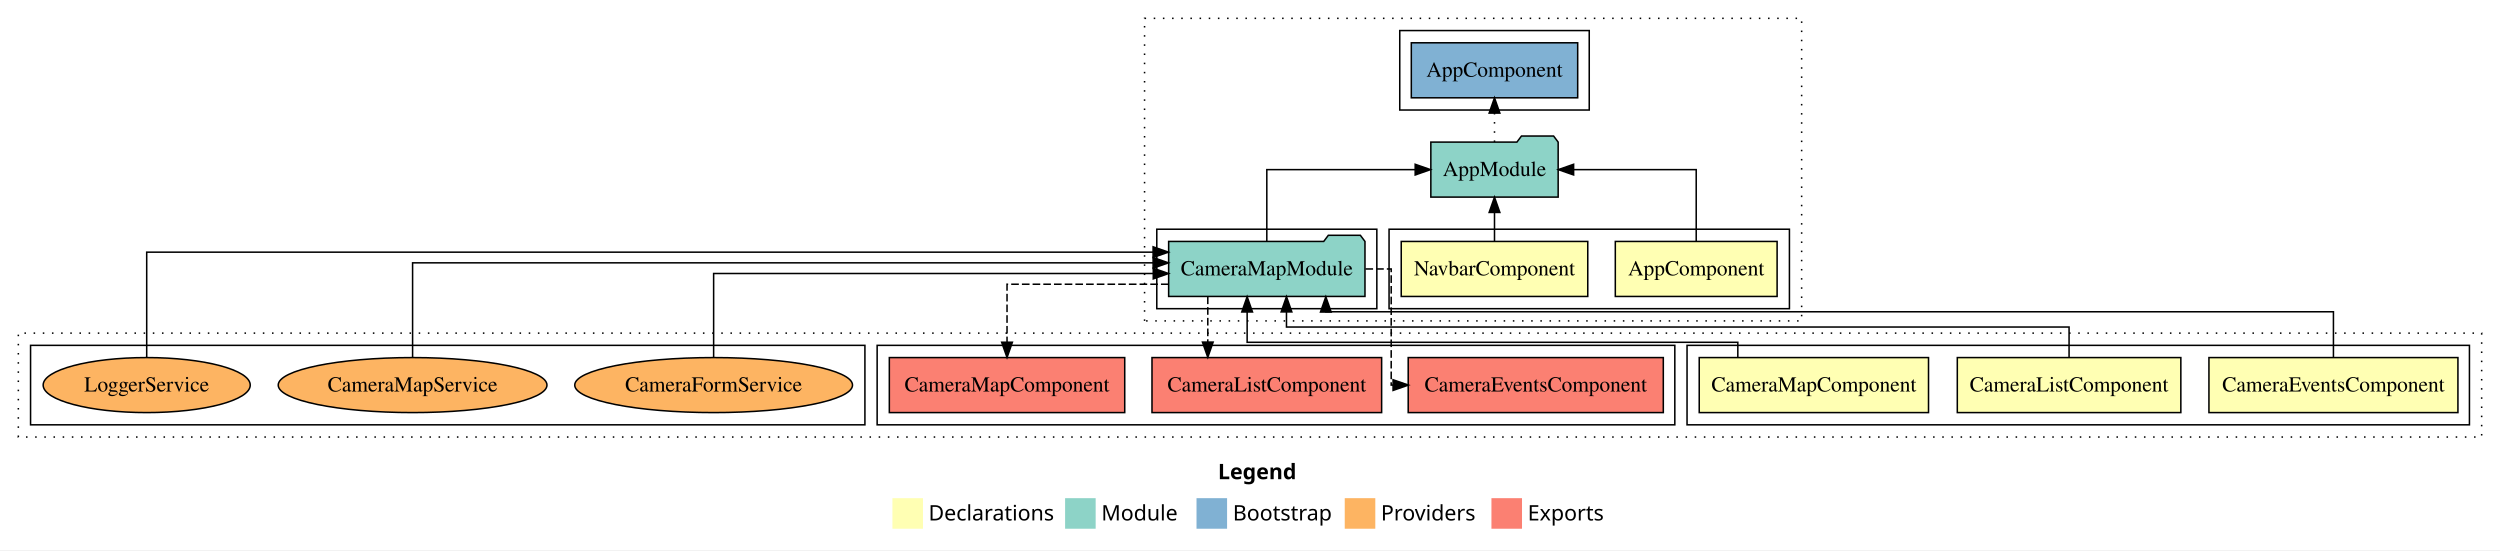
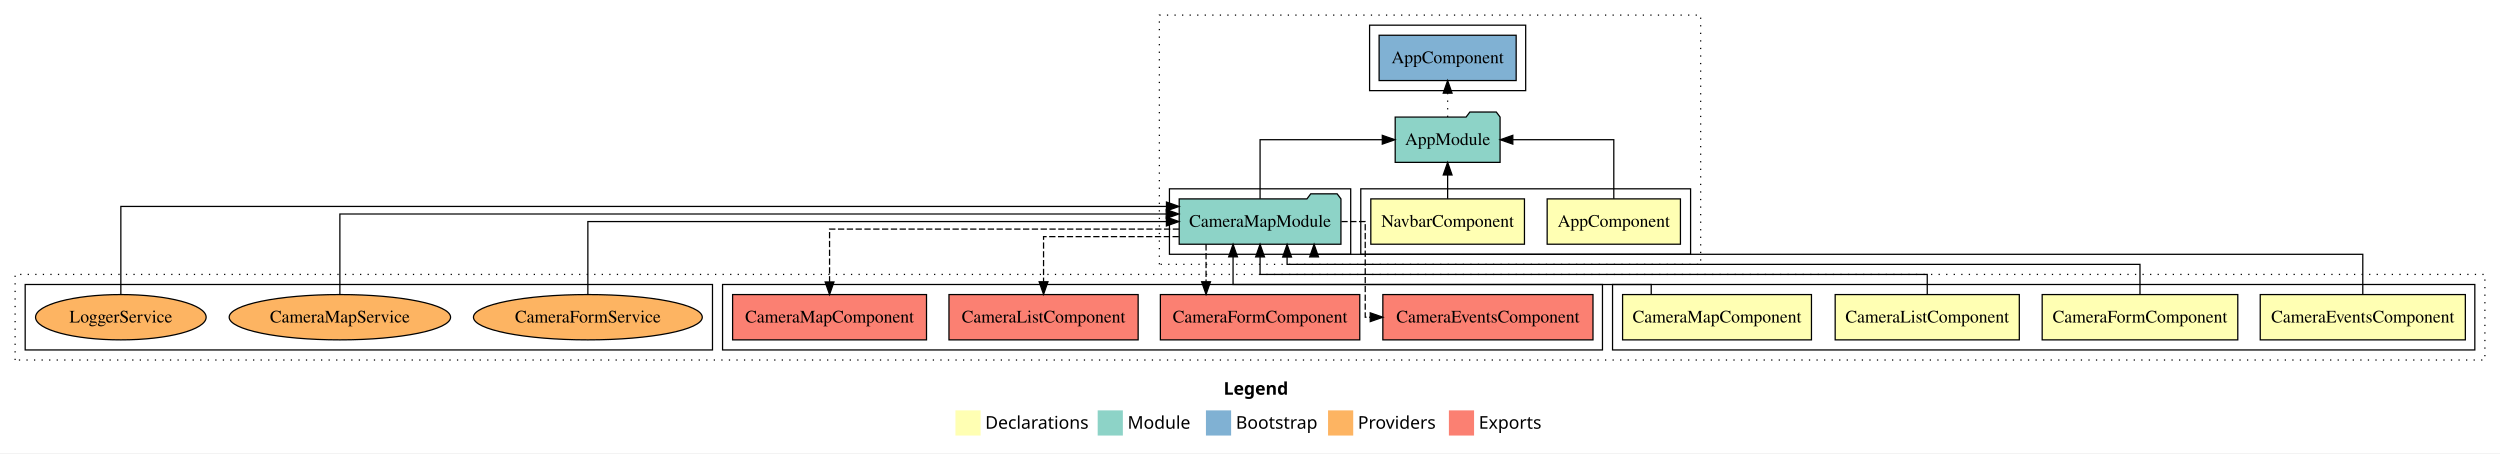
- <svg xmlns="http://www.w3.org/2000/svg" width="1636pt" height="360pt" viewBox="0.00 0.00 1636.00 360.00">
+ <svg xmlns="http://www.w3.org/2000/svg" width="1986pt" height="360pt" viewBox="0.00 0.00 1986.00 360.00">
  <g id="graph0" class="graph" transform="scale(1 1) rotate(0) translate(4 356)">
-     <polygon fill="white" stroke="transparent" points="-4,4 -4,-356 1632,-356 1632,4 -4,4" />
-     <text text-anchor="start" x="793.01" y="-42.4" font-family="sans-serif" font-weight="bold" font-size="14.00">Legend</text>
-     <polygon fill="#ffffb3" stroke="transparent" points="580,-10 580,-30 600,-30 600,-10 580,-10" />
-     <text text-anchor="start" x="603.63" y="-15.4" font-family="sans-serif" font-size="14.00">  Declarations</text>
-     <polygon fill="#8dd3c7" stroke="transparent" points="693,-10 693,-30 713,-30 713,-10 693,-10" />
-     <text text-anchor="start" x="716.73" y="-15.4" font-family="sans-serif" font-size="14.00">  Module</text>
-     <polygon fill="#80b1d3" stroke="transparent" points="779,-10 779,-30 799,-30 799,-10 779,-10" />
-     <text text-anchor="start" x="802.78" y="-15.4" font-family="sans-serif" font-size="14.00">  Bootstrap</text>
-     <polygon fill="#fdb462" stroke="transparent" points="876,-10 876,-30 896,-30 896,-10 876,-10" />
-     <text text-anchor="start" x="899.67" y="-15.4" font-family="sans-serif" font-size="14.00">  Providers</text>
-     <polygon fill="#fb8072" stroke="transparent" points="972,-10 972,-30 992,-30 992,-10 972,-10" />
-     <text text-anchor="start" x="995.73" y="-15.4" font-family="sans-serif" font-size="14.00">  Exports</text>
+     <polygon fill="white" stroke="transparent" points="-4,4 -4,-356 1982,-356 1982,4 -4,4" />
+     <text text-anchor="start" x="968.01" y="-42.4" font-family="sans-serif" font-weight="bold" font-size="14.00">Legend</text>
+     <polygon fill="#ffffb3" stroke="transparent" points="755,-10 755,-30 775,-30 775,-10 755,-10" />
+     <text text-anchor="start" x="778.63" y="-15.4" font-family="sans-serif" font-size="14.00">  Declarations</text>
+     <polygon fill="#8dd3c7" stroke="transparent" points="868,-10 868,-30 888,-30 888,-10 868,-10" />
+     <text text-anchor="start" x="891.73" y="-15.4" font-family="sans-serif" font-size="14.00">  Module</text>
+     <polygon fill="#80b1d3" stroke="transparent" points="954,-10 954,-30 974,-30 974,-10 954,-10" />
+     <text text-anchor="start" x="977.78" y="-15.4" font-family="sans-serif" font-size="14.00">  Bootstrap</text>
+     <polygon fill="#fdb462" stroke="transparent" points="1051,-10 1051,-30 1071,-30 1071,-10 1051,-10" />
+     <text text-anchor="start" x="1074.67" y="-15.4" font-family="sans-serif" font-size="14.00">  Providers</text>
+     <polygon fill="#fb8072" stroke="transparent" points="1147,-10 1147,-30 1167,-30 1167,-10 1147,-10" />
+     <text text-anchor="start" x="1170.73" y="-15.4" font-family="sans-serif" font-size="14.00">  Exports</text>
    <g id="clust1" class="cluster">
-       <polygon fill="none" stroke="black" stroke-dasharray="1,5" points="745,-146 745,-344 1175,-344 1175,-146 745,-146" />
+       <polygon fill="none" stroke="black" stroke-dasharray="1,5" points="917,-146 917,-344 1347,-344 1347,-146 917,-146" />
    </g>
    <g id="clust2" class="cluster">
-       <polygon fill="none" stroke="black" points="905,-154 905,-206 1167,-206 1167,-154 905,-154" />
+       <polygon fill="none" stroke="black" points="1077,-154 1077,-206 1339,-206 1339,-154 1077,-154" />
    </g>
    <g id="clust5" class="cluster">
-       <polygon fill="none" stroke="black" points="753,-154 753,-206 897,-206 897,-154 753,-154" />
+       <polygon fill="none" stroke="black" points="925,-154 925,-206 1069,-206 1069,-154 925,-154" />
    </g>
    <g id="clust7" class="cluster">
-       <polygon fill="none" stroke="black" points="912,-284 912,-336 1036,-336 1036,-284 912,-284" />
+       <polygon fill="none" stroke="black" points="1084,-284 1084,-336 1208,-336 1208,-284 1084,-284" />
    </g>
    <g id="clust15" class="cluster">
-       <polygon fill="none" stroke="black" stroke-dasharray="1,5" points="8,-70 8,-138 1620,-138 1620,-70 8,-70" />
+       <polygon fill="none" stroke="black" stroke-dasharray="1,5" points="8,-70 8,-138 1970,-138 1970,-70 8,-70" />
    </g>
    <g id="clust16" class="cluster">
-       <polygon fill="none" stroke="black" points="1100,-78 1100,-130 1612,-130 1612,-78 1100,-78" />
+       <polygon fill="none" stroke="black" points="1277,-78 1277,-130 1962,-130 1962,-78 1277,-78" />
    </g>
-     <g id="clust21" class="cluster">
-       <polygon fill="none" stroke="black" points="570,-78 570,-130 1092,-130 1092,-78 570,-78" />
+     <g id="clust22" class="cluster">
+       <polygon fill="none" stroke="black" points="570,-78 570,-130 1269,-130 1269,-78 570,-78" />
    </g>
-     <g id="clust23" class="cluster">
+     <g id="clust24" class="cluster">
      <polygon fill="none" stroke="black" points="16,-78 16,-130 562,-130 562,-78 16,-78" />
    </g>
    <g id="node1" class="node">
-       <polygon fill="#ffffb3" stroke="black" points="1158.94,-198 1053.06,-198 1053.06,-162 1158.94,-162 1158.94,-198" />
-       <text text-anchor="middle" x="1106" y="-175.8" font-family="Times,serif" font-size="14.00">AppComponent</text>
+       <polygon fill="#ffffb3" stroke="black" points="1330.94,-198 1225.06,-198 1225.06,-162 1330.94,-162 1330.94,-198" />
+       <text text-anchor="middle" x="1278" y="-175.8" font-family="Times,serif" font-size="14.00">AppComponent</text>
    </g>
    <g id="node3" class="node">
-       <polygon fill="#8dd3c7" stroke="black" points="1015.66,-263 1012.66,-267 991.66,-267 988.66,-263 932.34,-263 932.34,-227 1015.66,-227 1015.66,-263" />
-       <text text-anchor="middle" x="974" y="-240.8" font-family="Times,serif" font-size="14.00">AppModule</text>
+       <polygon fill="#8dd3c7" stroke="black" points="1187.66,-263 1184.66,-267 1163.66,-267 1160.66,-263 1104.34,-263 1104.34,-227 1187.66,-227 1187.66,-263" />
+       <text text-anchor="middle" x="1146" y="-240.8" font-family="Times,serif" font-size="14.00">AppModule</text>
    </g>
    <g id="edge1" class="edge">
-       <path fill="none" stroke="black" d="M1106,-198.11C1106,-217.34 1106,-245 1106,-245 1106,-245 1025.77,-245 1025.77,-245" />
-       <polygon fill="black" stroke="black" points="1025.77,-241.5 1015.77,-245 1025.77,-248.5 1025.77,-241.5" />
+       <path fill="none" stroke="black" d="M1278,-198.11C1278,-217.34 1278,-245 1278,-245 1278,-245 1197.77,-245 1197.77,-245" />
+       <polygon fill="black" stroke="black" points="1197.77,-241.5 1187.77,-245 1197.77,-248.5 1197.77,-241.5" />
    </g>
    <g id="node2" class="node">
-       <polygon fill="#ffffb3" stroke="black" points="1035.03,-198 912.97,-198 912.97,-162 1035.03,-162 1035.03,-198" />
-       <text text-anchor="middle" x="974" y="-175.8" font-family="Times,serif" font-size="14.00">NavbarComponent</text>
+       <polygon fill="#ffffb3" stroke="black" points="1207.03,-198 1084.97,-198 1084.97,-162 1207.03,-162 1207.03,-198" />
+       <text text-anchor="middle" x="1146" y="-175.8" font-family="Times,serif" font-size="14.00">NavbarComponent</text>
    </g>
    <g id="edge2" class="edge">
-       <path fill="none" stroke="black" d="M974,-198.11C974,-198.11 974,-216.99 974,-216.99" />
-       <polygon fill="black" stroke="black" points="970.5,-216.99 974,-226.99 977.5,-216.99 970.5,-216.99" />
+       <path fill="none" stroke="black" d="M1146,-198.11C1146,-198.11 1146,-216.99 1146,-216.99" />
+       <polygon fill="black" stroke="black" points="1142.5,-216.99 1146,-226.99 1149.5,-216.99 1142.5,-216.99" />
    </g>
    <g id="node5" class="node">
-       <polygon fill="#80b1d3" stroke="black" points="1028.44,-328 919.56,-328 919.56,-292 1028.44,-292 1028.44,-328" />
-       <text text-anchor="middle" x="974" y="-305.8" font-family="Times,serif" font-size="14.00">AppComponent </text>
+       <polygon fill="#80b1d3" stroke="black" points="1200.44,-328 1091.56,-328 1091.56,-292 1200.44,-292 1200.44,-328" />
+       <text text-anchor="middle" x="1146" y="-305.8" font-family="Times,serif" font-size="14.00">AppComponent </text>
    </g>
    <g id="edge4" class="edge">
-       <path fill="none" stroke="black" stroke-dasharray="1,5" d="M974,-263.11C974,-263.11 974,-281.99 974,-281.99" />
-       <polygon fill="black" stroke="black" points="970.5,-281.99 974,-291.99 977.5,-281.99 970.5,-281.99" />
+       <path fill="none" stroke="black" stroke-dasharray="1,5" d="M1146,-263.11C1146,-263.11 1146,-281.99 1146,-281.99" />
+       <polygon fill="black" stroke="black" points="1142.5,-281.99 1146,-291.99 1149.5,-281.99 1142.5,-281.99" />
    </g>
    <g id="node4" class="node">
-       <polygon fill="#8dd3c7" stroke="black" points="889.24,-198 886.24,-202 865.24,-202 862.24,-198 760.76,-198 760.76,-162 889.24,-162 889.24,-198" />
-       <text text-anchor="middle" x="825" y="-175.8" font-family="Times,serif" font-size="14.00">CameraMapModule</text>
+       <polygon fill="#8dd3c7" stroke="black" points="1061.24,-198 1058.24,-202 1037.24,-202 1034.24,-198 932.76,-198 932.76,-162 1061.24,-162 1061.24,-198" />
+       <text text-anchor="middle" x="997" y="-175.8" font-family="Times,serif" font-size="14.00">CameraMapModule</text>
    </g>
    <g id="edge3" class="edge">
-       <path fill="none" stroke="black" d="M825,-198.11C825,-217.34 825,-245 825,-245 825,-245 922.1,-245 922.1,-245" />
-       <polygon fill="black" stroke="black" points="922.1,-248.5 932.1,-245 922.1,-241.5 922.1,-248.5" />
-     </g>
-     <g id="node9" class="node">
-       <polygon fill="#fb8072" stroke="black" points="1084.47,-122 917.53,-122 917.53,-86 1084.47,-86 1084.47,-122" />
-       <text text-anchor="middle" x="1001" y="-99.8" font-family="Times,serif" font-size="14.00">CameraEventsComponent </text>
-     </g>
-     <g id="edge8" class="edge">
-       <path fill="none" stroke="black" stroke-dasharray="5,2" d="M889.54,-180C899.42,-180 906.4,-180 906.4,-180 906.4,-180 906.4,-104 906.4,-104 906.4,-104 907.63,-104 907.63,-104" />
-       <polygon fill="black" stroke="black" points="907.63,-107.5 917.63,-104 907.63,-100.5 907.63,-107.5" />
+       <path fill="none" stroke="black" d="M997,-198.11C997,-217.34 997,-245 997,-245 997,-245 1094.1,-245 1094.1,-245" />
+       <polygon fill="black" stroke="black" points="1094.1,-248.5 1104.1,-245 1094.1,-241.5 1094.1,-248.5" />
    </g>
    <g id="node10" class="node">
+       <polygon fill="#fb8072" stroke="black" points="1261.47,-122 1094.53,-122 1094.53,-86 1261.47,-86 1261.47,-122" />
+       <text text-anchor="middle" x="1178" y="-99.8" font-family="Times,serif" font-size="14.00">CameraEventsComponent </text>
+     </g>
+     <g id="edge9" class="edge">
+       <path fill="none" stroke="black" stroke-dasharray="5,2" d="M1061.59,-180C1072.59,-180 1080.54,-180 1080.54,-180 1080.54,-180 1080.54,-104 1080.54,-104 1080.54,-104 1084.51,-104 1084.51,-104" />
+       <polygon fill="black" stroke="black" points="1084.51,-107.5 1094.51,-104 1084.51,-100.5 1084.51,-107.5" />
+     </g>
+     <g id="node11" class="node">
+       <polygon fill="#fb8072" stroke="black" points="1076.2,-122 917.8,-122 917.8,-86 1076.2,-86 1076.2,-122" />
+       <text text-anchor="middle" x="997" y="-99.8" font-family="Times,serif" font-size="14.00">CameraFormComponent </text>
+     </g>
+     <g id="edge10" class="edge">
+       <path fill="none" stroke="black" stroke-dasharray="5,2" d="M954.09,-161.99C954.09,-161.99 954.09,-132.15 954.09,-132.15" />
+       <polygon fill="black" stroke="black" points="957.59,-132.15 954.09,-122.15 950.59,-132.15 957.59,-132.15" />
+     </g>
+     <g id="node12" class="node">
      <polygon fill="#fb8072" stroke="black" points="900.14,-122 749.86,-122 749.86,-86 900.14,-86 900.14,-122" />
      <text text-anchor="middle" x="825" y="-99.8" font-family="Times,serif" font-size="14.00">CameraListComponent </text>
    </g>
-     <g id="edge9" class="edge">
-       <path fill="none" stroke="black" stroke-dasharray="5,2" d="M786.38,-161.99C786.38,-161.99 786.38,-132.15 786.38,-132.15" />
-       <polygon fill="black" stroke="black" points="789.88,-132.15 786.38,-122.15 782.88,-132.15 789.88,-132.15" />
+     <g id="edge11" class="edge">
+       <path fill="none" stroke="black" stroke-dasharray="5,2" d="M932.46,-168C883.66,-168 825,-168 825,-168 825,-168 825,-132.17 825,-132.17" />
+       <polygon fill="black" stroke="black" points="828.5,-132.17 825,-122.17 821.5,-132.17 828.5,-132.17" />
    </g>
-     <g id="node11" class="node">
+     <g id="node13" class="node">
      <polygon fill="#fb8072" stroke="black" points="732.02,-122 577.98,-122 577.98,-86 732.02,-86 732.02,-122" />
      <text text-anchor="middle" x="655" y="-99.8" font-family="Times,serif" font-size="14.00">CameraMapComponent </text>
    </g>
-     <g id="edge10" class="edge">
-       <path fill="none" stroke="black" stroke-dasharray="5,2" d="M760.73,-170C712.59,-170 655,-170 655,-170 655,-170 655,-132.03 655,-132.03" />
+     <g id="edge12" class="edge">
+       <path fill="none" stroke="black" stroke-dasharray="5,2" d="M932.67,-174C833.6,-174 655,-174 655,-174 655,-174 655,-132.03 655,-132.03" />
      <polygon fill="black" stroke="black" points="658.5,-132.03 655,-122.03 651.5,-132.03 658.5,-132.03" />
    </g>
    <g id="node6" class="node">
-       <polygon fill="#ffffb3" stroke="black" points="1604.47,-122 1441.53,-122 1441.53,-86 1604.47,-86 1604.47,-122" />
-       <text text-anchor="middle" x="1523" y="-99.8" font-family="Times,serif" font-size="14.00">CameraEventsComponent</text>
+       <polygon fill="#ffffb3" stroke="black" points="1954.47,-122 1791.53,-122 1791.53,-86 1954.47,-86 1954.47,-122" />
+       <text text-anchor="middle" x="1873" y="-99.8" font-family="Times,serif" font-size="14.00">CameraEventsComponent</text>
    </g>
    <g id="edge5" class="edge">
-       <path fill="none" stroke="black" d="M1523,-122.15C1523,-135.74 1523,-152 1523,-152 1523,-152 863.62,-152 863.62,-152 863.62,-152 863.62,-152.98 863.62,-152.98" />
-       <polygon fill="black" stroke="black" points="860.12,-151.79 863.62,-161.79 867.12,-151.79 860.12,-151.79" />
+       <path fill="none" stroke="black" d="M1873,-122.05C1873,-136.37 1873,-154 1873,-154 1873,-154 1039.91,-154 1039.91,-154 1039.91,-154 1039.91,-154.79 1039.91,-154.79" />
+       <polygon fill="black" stroke="black" points="1036.41,-151.94 1039.91,-161.94 1043.41,-151.94 1036.41,-151.94" />
    </g>
    <g id="node7" class="node">
-       <polygon fill="#ffffb3" stroke="black" points="1423.14,-122 1276.86,-122 1276.86,-86 1423.14,-86 1423.14,-122" />
-       <text text-anchor="middle" x="1350" y="-99.8" font-family="Times,serif" font-size="14.00">CameraListComponent</text>
+       <polygon fill="#ffffb3" stroke="black" points="1773.7,-122 1618.3,-122 1618.3,-86 1773.7,-86 1773.7,-122" />
+       <text text-anchor="middle" x="1696" y="-99.8" font-family="Times,serif" font-size="14.00">CameraFormComponent</text>
    </g>
    <g id="edge6" class="edge">
-       <path fill="none" stroke="black" d="M1350,-122.11C1350,-131.9 1350,-142 1350,-142 1350,-142 837.87,-142 837.87,-142 837.87,-142 837.87,-151.89 837.87,-151.89" />
-       <polygon fill="black" stroke="black" points="834.37,-151.89 837.87,-161.89 841.37,-151.89 834.37,-151.89" />
+       <path fill="none" stroke="black" d="M1696,-122.06C1696,-133.44 1696,-146 1696,-146 1696,-146 1018.46,-146 1018.46,-146 1018.46,-146 1018.46,-151.81 1018.46,-151.81" />
+       <polygon fill="black" stroke="black" points="1014.96,-151.81 1018.46,-161.81 1021.96,-151.81 1014.96,-151.81" />
    </g>
    <g id="node8" class="node">
-       <polygon fill="#ffffb3" stroke="black" points="1258.02,-122 1107.98,-122 1107.98,-86 1258.02,-86 1258.02,-122" />
-       <text text-anchor="middle" x="1183" y="-99.8" font-family="Times,serif" font-size="14.00">CameraMapComponent</text>
+       <polygon fill="#ffffb3" stroke="black" points="1600.14,-122 1453.86,-122 1453.86,-86 1600.14,-86 1600.14,-122" />
+       <text text-anchor="middle" x="1527" y="-99.8" font-family="Times,serif" font-size="14.00">CameraListComponent</text>
    </g>
    <g id="edge7" class="edge">
-       <path fill="none" stroke="black" d="M1133.23,-122.21C1133.23,-127.55 1133.23,-132 1133.23,-132 1133.23,-132 812.13,-132 812.13,-132 812.13,-132 812.13,-151.85 812.13,-151.85" />
-       <polygon fill="black" stroke="black" points="808.63,-151.85 812.13,-161.85 815.63,-151.85 808.63,-151.85" />
+       <path fill="none" stroke="black" d="M1527,-122.19C1527,-130.28 1527,-138 1527,-138 1527,-138 997,-138 997,-138 997,-138 997,-151.94 997,-151.94" />
+       <polygon fill="black" stroke="black" points="993.5,-151.94 997,-161.94 1000.5,-151.94 993.5,-151.94" />
    </g>
-     <g id="node12" class="node">
+     <g id="node9" class="node">
+       <polygon fill="#ffffb3" stroke="black" points="1435.02,-122 1284.98,-122 1284.98,-86 1435.02,-86 1435.02,-122" />
+       <text text-anchor="middle" x="1360" y="-99.8" font-family="Times,serif" font-size="14.00">CameraMapComponent</text>
+     </g>
+     <g id="edge8" class="edge">
+       <path fill="none" stroke="black" d="M1307.73,-122.06C1307.73,-126.49 1307.73,-130 1307.73,-130 1307.73,-130 975.54,-130 975.54,-130 975.54,-130 975.54,-151.95 975.54,-151.95" />
+       <polygon fill="black" stroke="black" points="972.04,-151.95 975.54,-161.95 979.04,-151.95 972.04,-151.95" />
+     </g>
+     <g id="node14" class="node">
      <ellipse fill="#fdb462" stroke="black" cx="463" cy="-104" rx="90.89" ry="18" />
      <text text-anchor="middle" x="463" y="-99.8" font-family="Times,serif" font-size="14.00">CameraFormService</text>
    </g>
-     <g id="edge11" class="edge">
-       <path fill="none" stroke="black" d="M463,-122.04C463,-143.66 463,-177 463,-177 463,-177 750.7,-177 750.7,-177" />
-       <polygon fill="black" stroke="black" points="750.7,-180.5 760.7,-177 750.7,-173.5 750.7,-180.5" />
+     <g id="edge13" class="edge">
+       <path fill="none" stroke="black" d="M463,-122.01C463,-144.49 463,-180 463,-180 463,-180 922.59,-180 922.59,-180" />
+       <polygon fill="black" stroke="black" points="922.59,-183.5 932.59,-180 922.59,-176.5 922.59,-183.5" />
    </g>
-     <g id="node13" class="node">
+     <g id="node15" class="node">
      <ellipse fill="#fdb462" stroke="black" cx="266" cy="-104" rx="87.94" ry="18" />
      <text text-anchor="middle" x="266" y="-99.8" font-family="Times,serif" font-size="14.00">CameraMapService</text>
    </g>
-     <g id="edge12" class="edge">
-       <path fill="none" stroke="black" d="M266,-122.15C266,-145.76 266,-184 266,-184 266,-184 750.6,-184 750.6,-184" />
-       <polygon fill="black" stroke="black" points="750.6,-187.5 760.6,-184 750.6,-180.5 750.6,-187.5" />
+     <g id="edge14" class="edge">
+       <path fill="none" stroke="black" d="M266,-122.2C266,-146.36 266,-186 266,-186 266,-186 922.45,-186 922.45,-186" />
+       <polygon fill="black" stroke="black" points="922.45,-189.5 932.45,-186 922.45,-182.5 922.45,-189.5" />
    </g>
-     <g id="node14" class="node">
+     <g id="node16" class="node">
      <ellipse fill="#fdb462" stroke="black" cx="92" cy="-104" rx="67.76" ry="18" />
      <text text-anchor="middle" x="92" y="-99.8" font-family="Times,serif" font-size="14.00">LoggerService</text>
    </g>
-     <g id="edge13" class="edge">
-       <path fill="none" stroke="black" d="M92,-122.03C92,-147.51 92,-191 92,-191 92,-191 750.59,-191 750.59,-191" />
-       <polygon fill="black" stroke="black" points="750.59,-194.5 760.59,-191 750.59,-187.5 750.59,-194.5" />
+     <g id="edge15" class="edge">
+       <path fill="none" stroke="black" d="M92,-122.23C92,-148.01 92,-192 92,-192 92,-192 922.64,-192 922.64,-192" />
+       <polygon fill="black" stroke="black" points="922.64,-195.5 932.64,-192 922.64,-188.5 922.64,-195.5" />
    </g>
  </g>
</svg>
